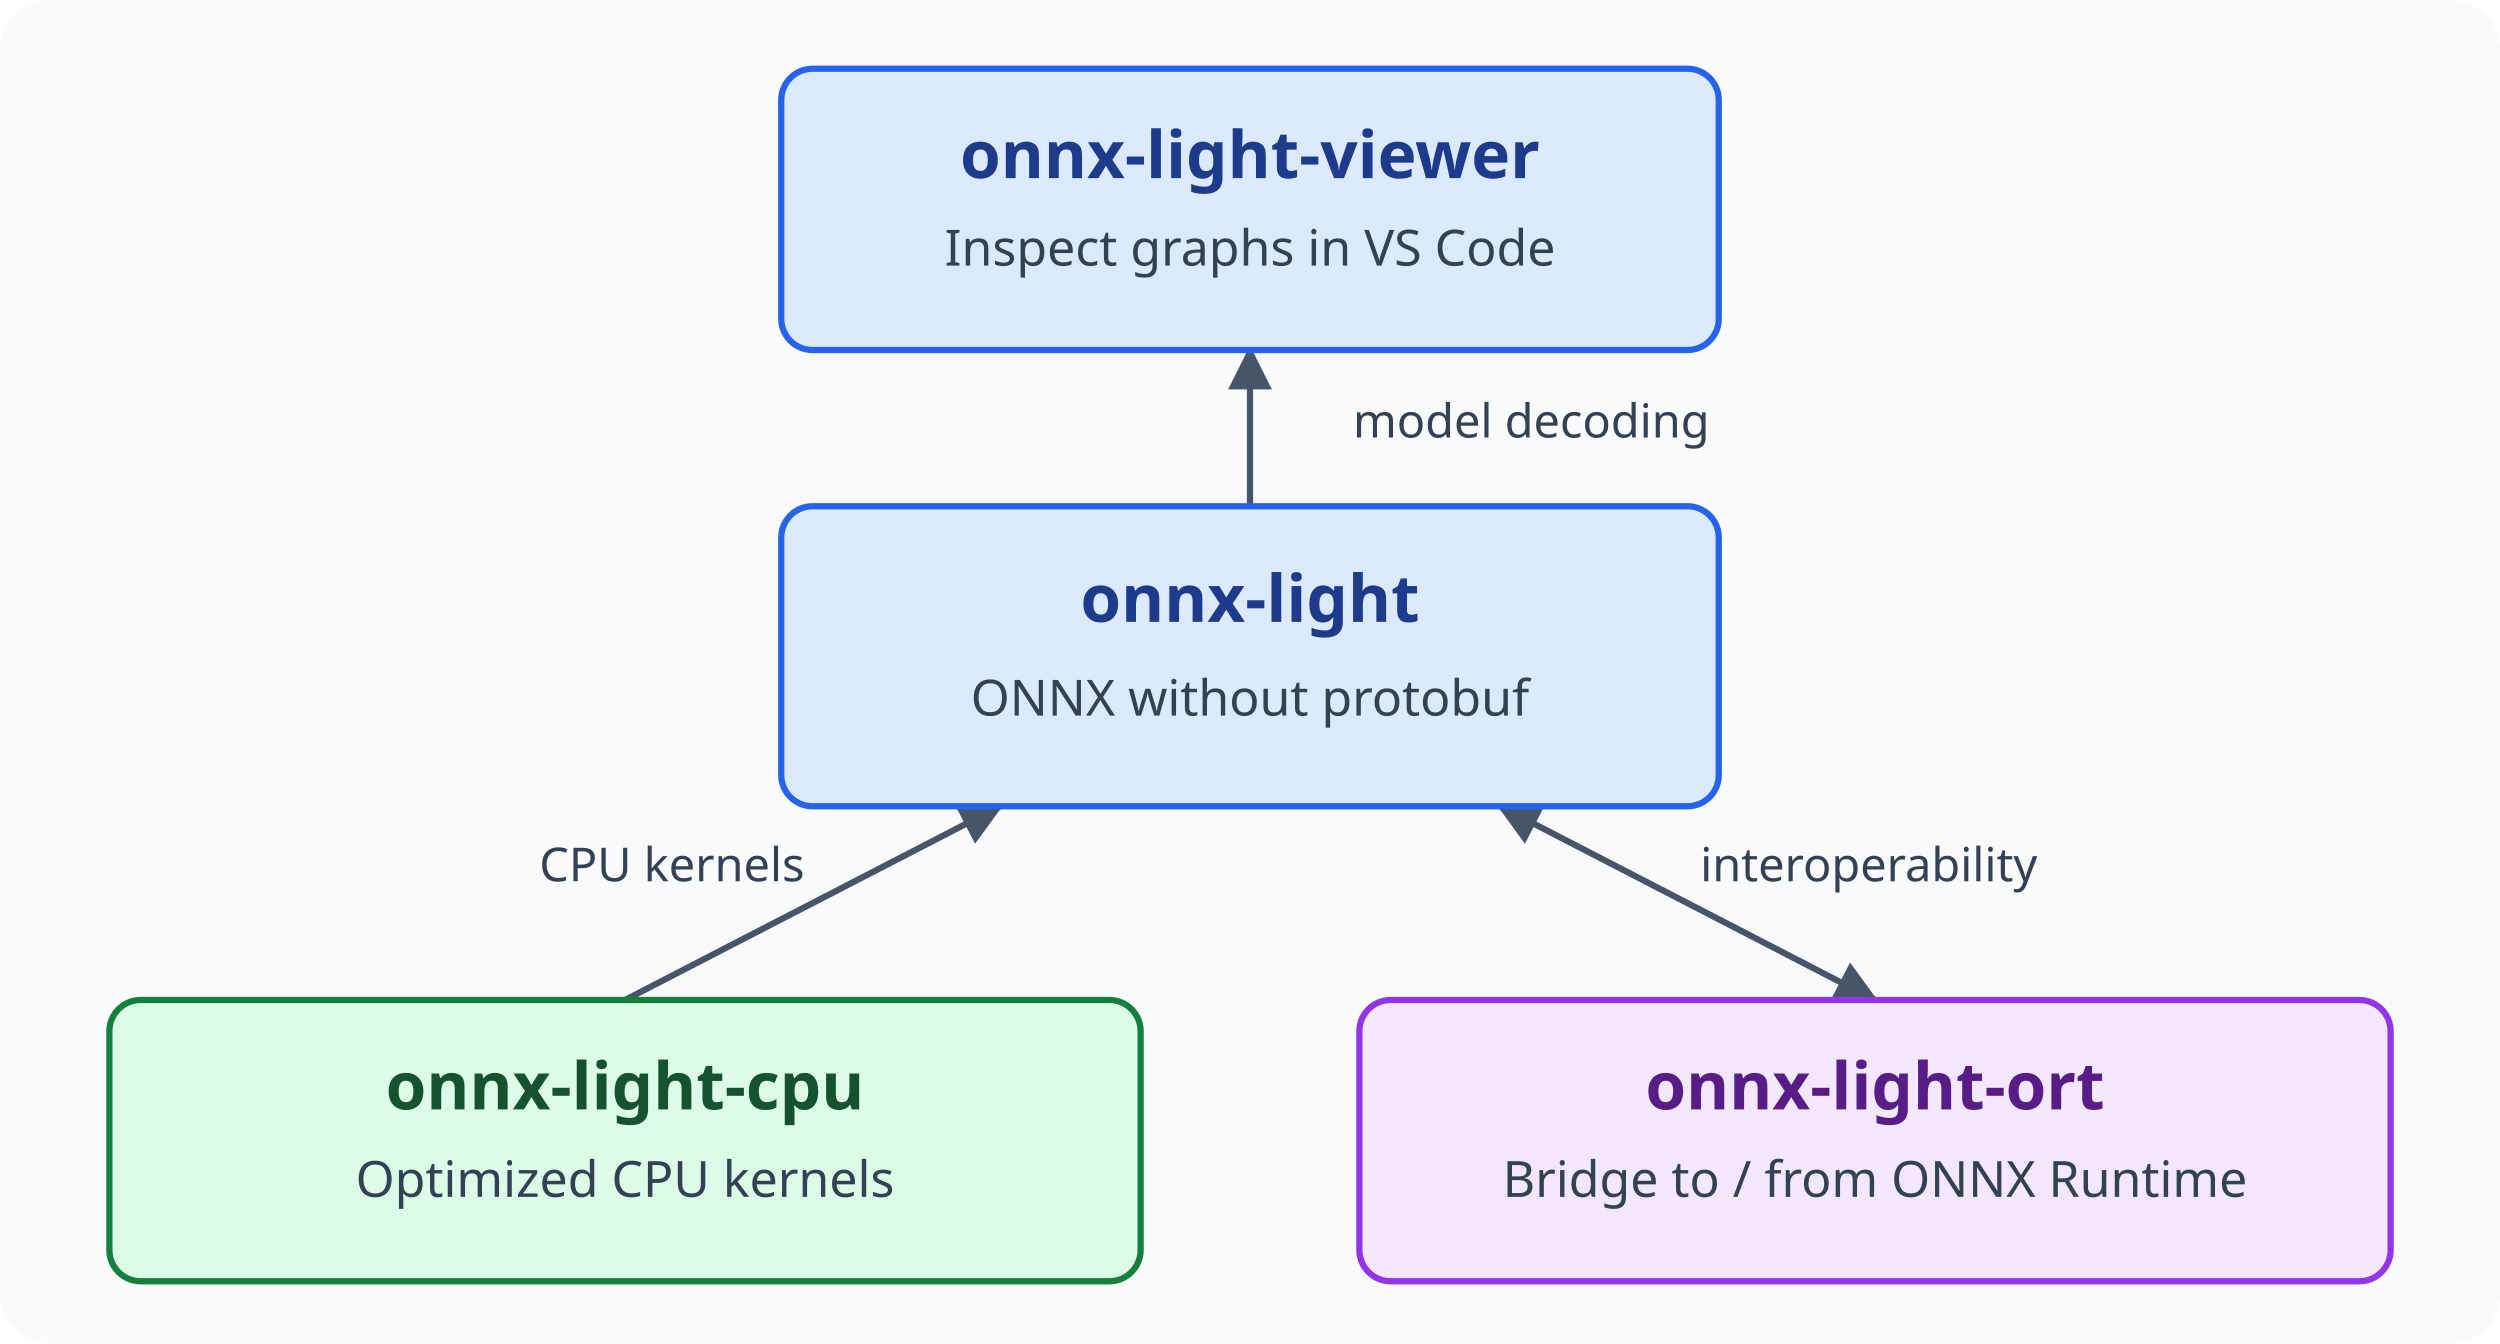
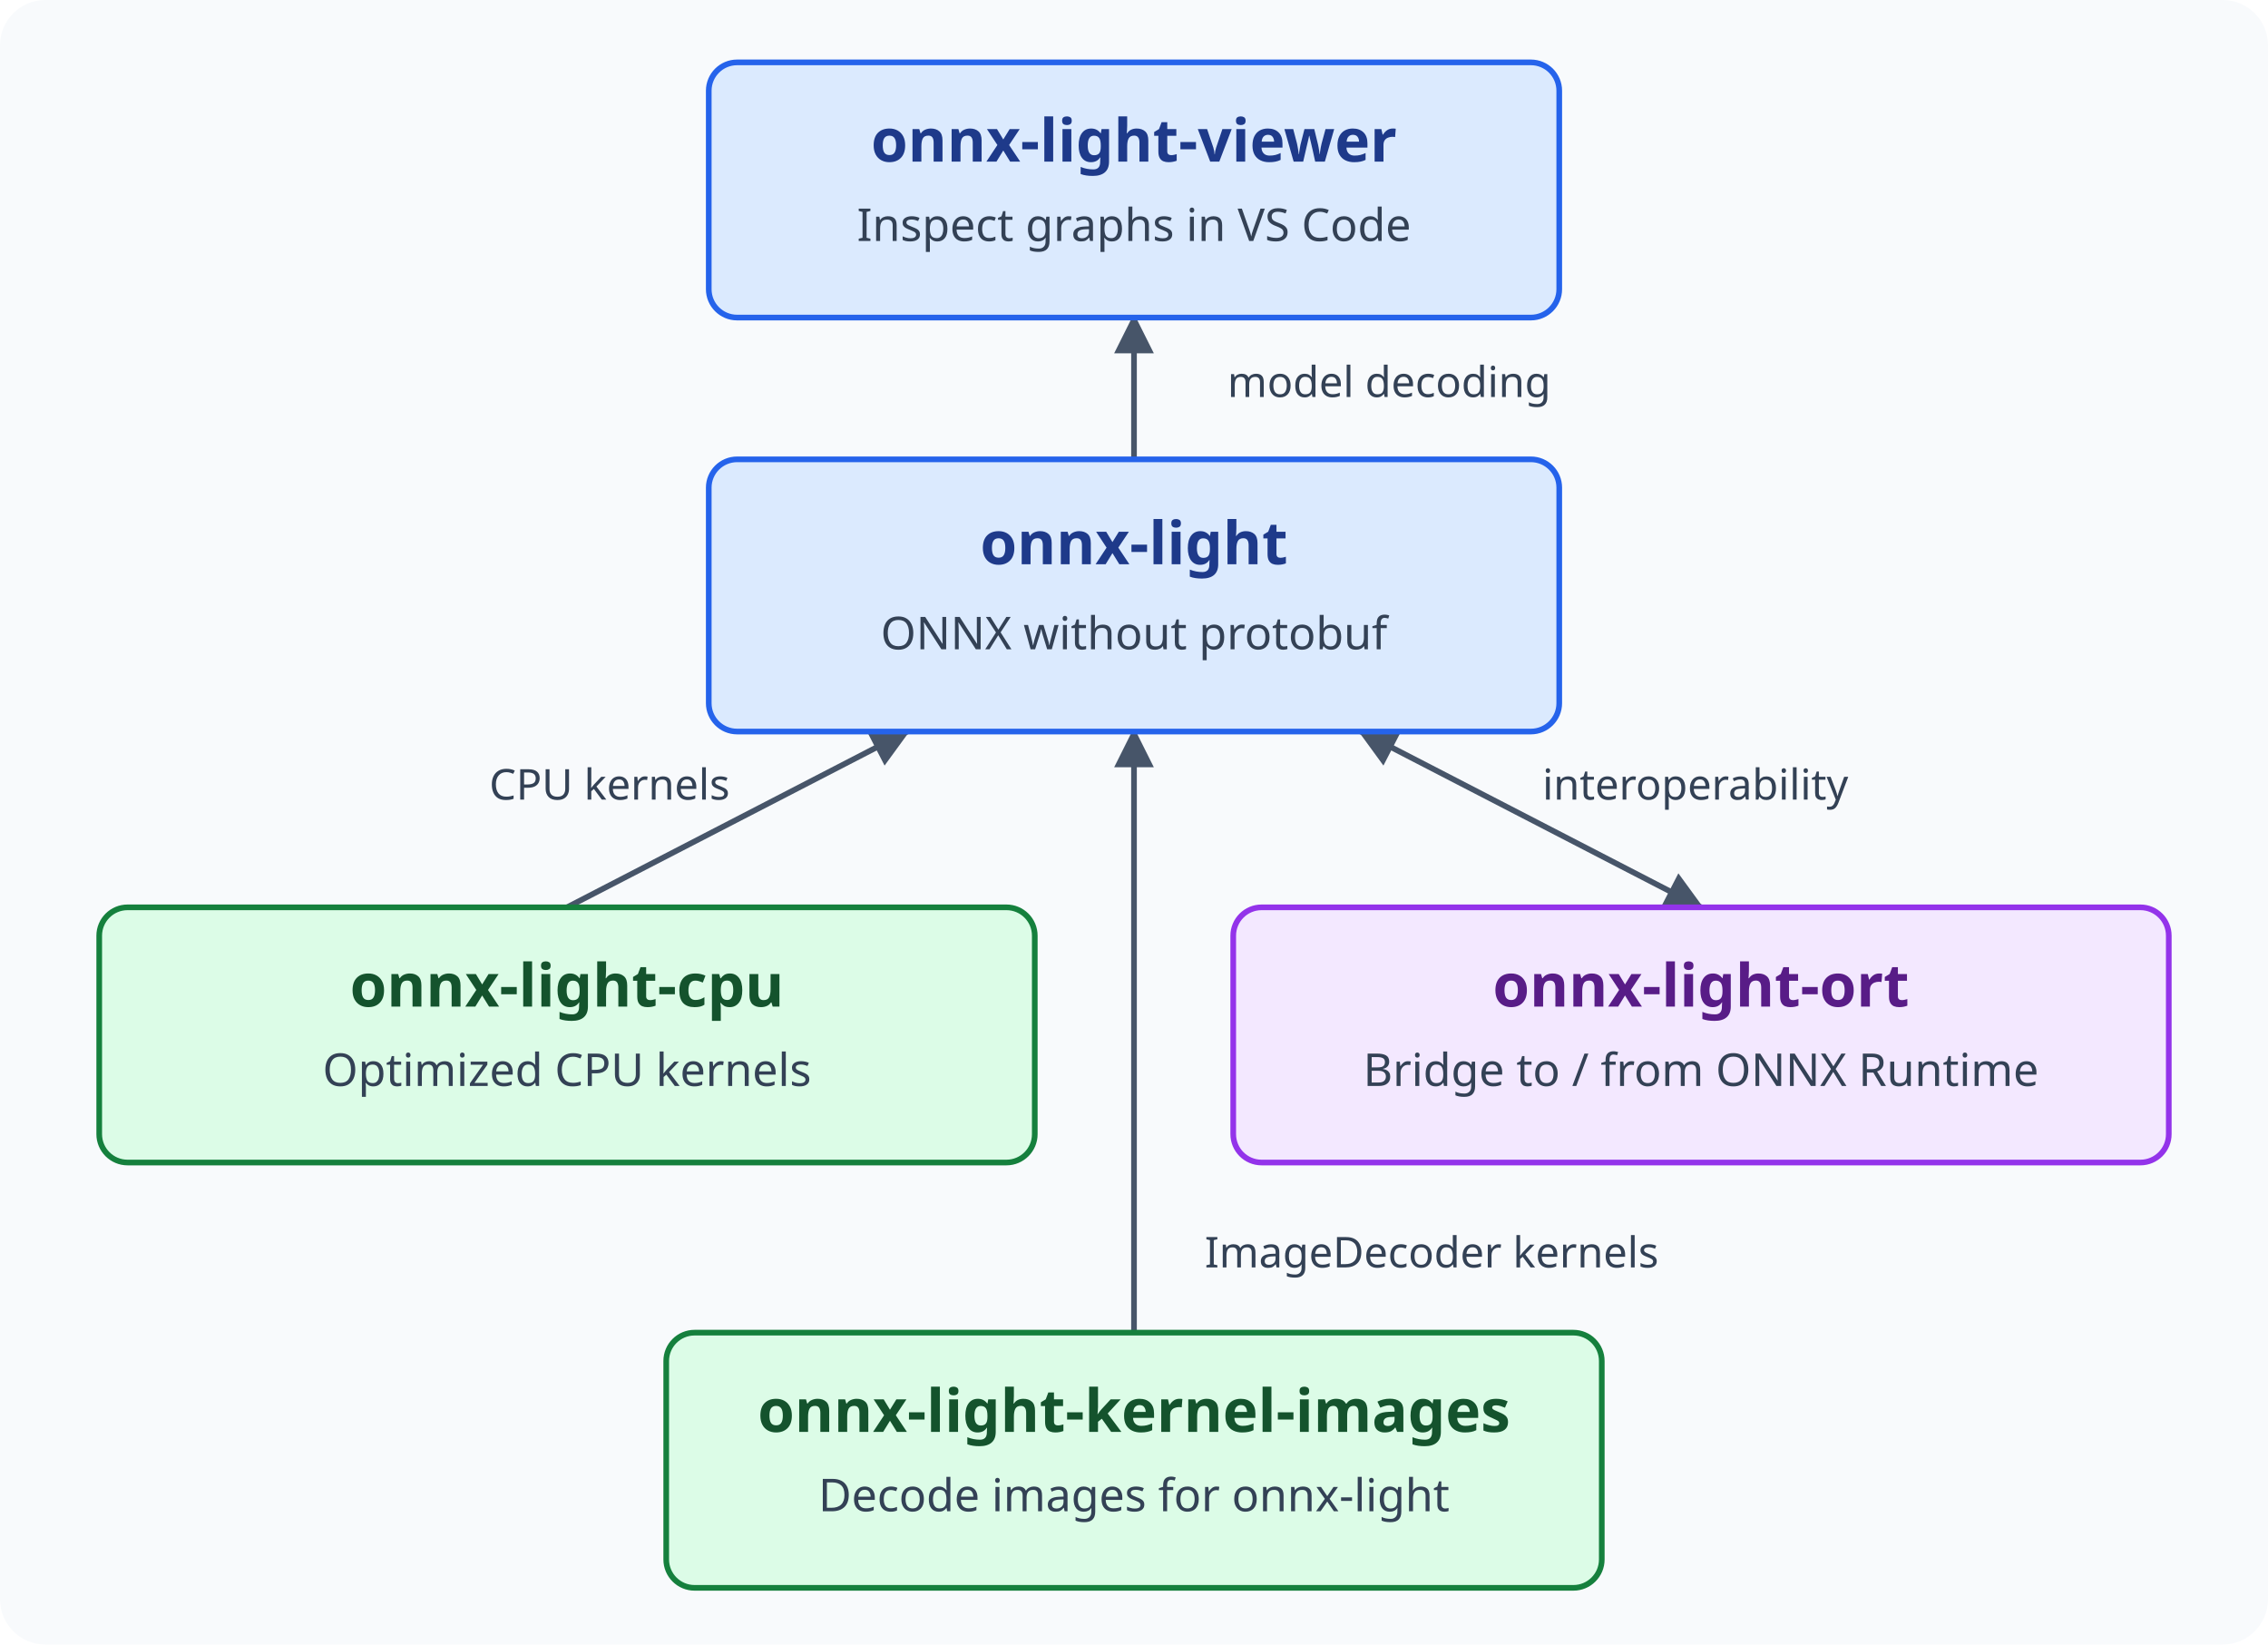
- <svg xmlns="http://www.w3.org/2000/svg" viewBox="0 0 800 430" role="img" aria-labelledby="title description">
+ <svg xmlns="http://www.w3.org/2000/svg" viewBox="0 0 800 580" role="img" aria-labelledby="title description">
  <style>
    @media (prefers-color-scheme: dark) {
      [fill="#f8fafc"] { fill: #0f172a; }
      [fill="#475569"] { fill: #94a3b8; }
      [stroke="#475569"] { stroke: #94a3b8; }
      [fill="#334155"] { fill: #e2e8f0; }
      [fill="#dbeafe"] { fill: #172554; }
      [stroke="#2563eb"] { stroke: #60a5fa; }
      [fill="#1e3a8a"] { fill: #bfdbfe; }
      [fill="#dcfce7"] { fill: #052e16; }
      [stroke="#15803d"] { stroke: #4ade80; }
      [fill="#14532d"] { fill: #bbf7d0; }
      [fill="#f3e8ff"] { fill: #3b0764; }
      [stroke="#9333ea"] { stroke: #c084fc; }
      [fill="#581c87"] { fill: #e9d5ff; }
    }
  </style>
  <defs>
    <marker id="arrow" viewBox="0 0 10 10" refX="9" refY="5" markerWidth="7" markerHeight="7" orient="auto-start-reverse">
      <path d="M 0 0 L 10 5 L 0 10 Z" fill="#475569" />
    </marker>
  </defs>
-   <rect width="800" height="430" rx="16" fill="#f8fafc" />
+   <rect width="800" height="580" rx="16" fill="#f8fafc" />
  <g fill="none" stroke="#475569" stroke-width="2" marker-end="url(#arrow)">
    <path d="M 400 162 V 112" />
    <path d="M 200 320 L 320 258" />
    <path d="M 600 320 L 480 258" marker-start="url(#arrow)" />
+     <path d="M 400 470 V 258" />
  </g>
  <g font-family="sans-serif" text-anchor="middle">
    <g fill="#334155" font-size="15">
      <text x="490" y="140">model decoding</text>
      <text x="215" y="282">CPU kernels</text>
      <text x="598" y="282">interoperability</text>
+       <text x="505" y="447">ImageDecoder kernels</text>
    </g>
    <rect x="250" y="22" width="300" height="90" rx="10" fill="#dbeafe" stroke="#2563eb" stroke-width="2" />
    <text x="400" y="57" fill="#1e3a8a" font-size="21" font-weight="bold">onnx-light-viewer</text>
    <text x="400" y="85" fill="#334155" font-size="16">Inspect graphs in VS Code</text>
    <rect x="250" y="162" width="300" height="96" rx="10" fill="#dbeafe" stroke="#2563eb" stroke-width="2" />
    <text x="400" y="199" fill="#1e3a8a" font-size="21" font-weight="bold">onnx-light</text>
    <text x="400" y="229" fill="#334155" font-size="16">ONNX without protobuf</text>
    <rect x="35" y="320" width="330" height="90" rx="10" fill="#dcfce7" stroke="#15803d" stroke-width="2" />
    <text x="200" y="355" fill="#14532d" font-size="21" font-weight="bold">onnx-light-cpu</text>
    <text x="200" y="383" fill="#334155" font-size="16">Optimized CPU kernels</text>
    <rect x="435" y="320" width="330" height="90" rx="10" fill="#f3e8ff" stroke="#9333ea" stroke-width="2" />
    <text x="600" y="355" fill="#581c87" font-size="21" font-weight="bold">onnx-light-ort</text>
    <text x="600" y="383" fill="#334155" font-size="16">Bridge to / from ONNX Runtime</text>
+     <rect x="235" y="470" width="330" height="90" rx="10" fill="#dcfce7" stroke="#15803d" stroke-width="2" />
+     <text x="400" y="505" fill="#14532d" font-size="21" font-weight="bold">onnx-light-kernel-images</text>
+     <text x="400" y="533" fill="#334155" font-size="16">Decode images for onnx-light</text>
  </g>
</svg>
